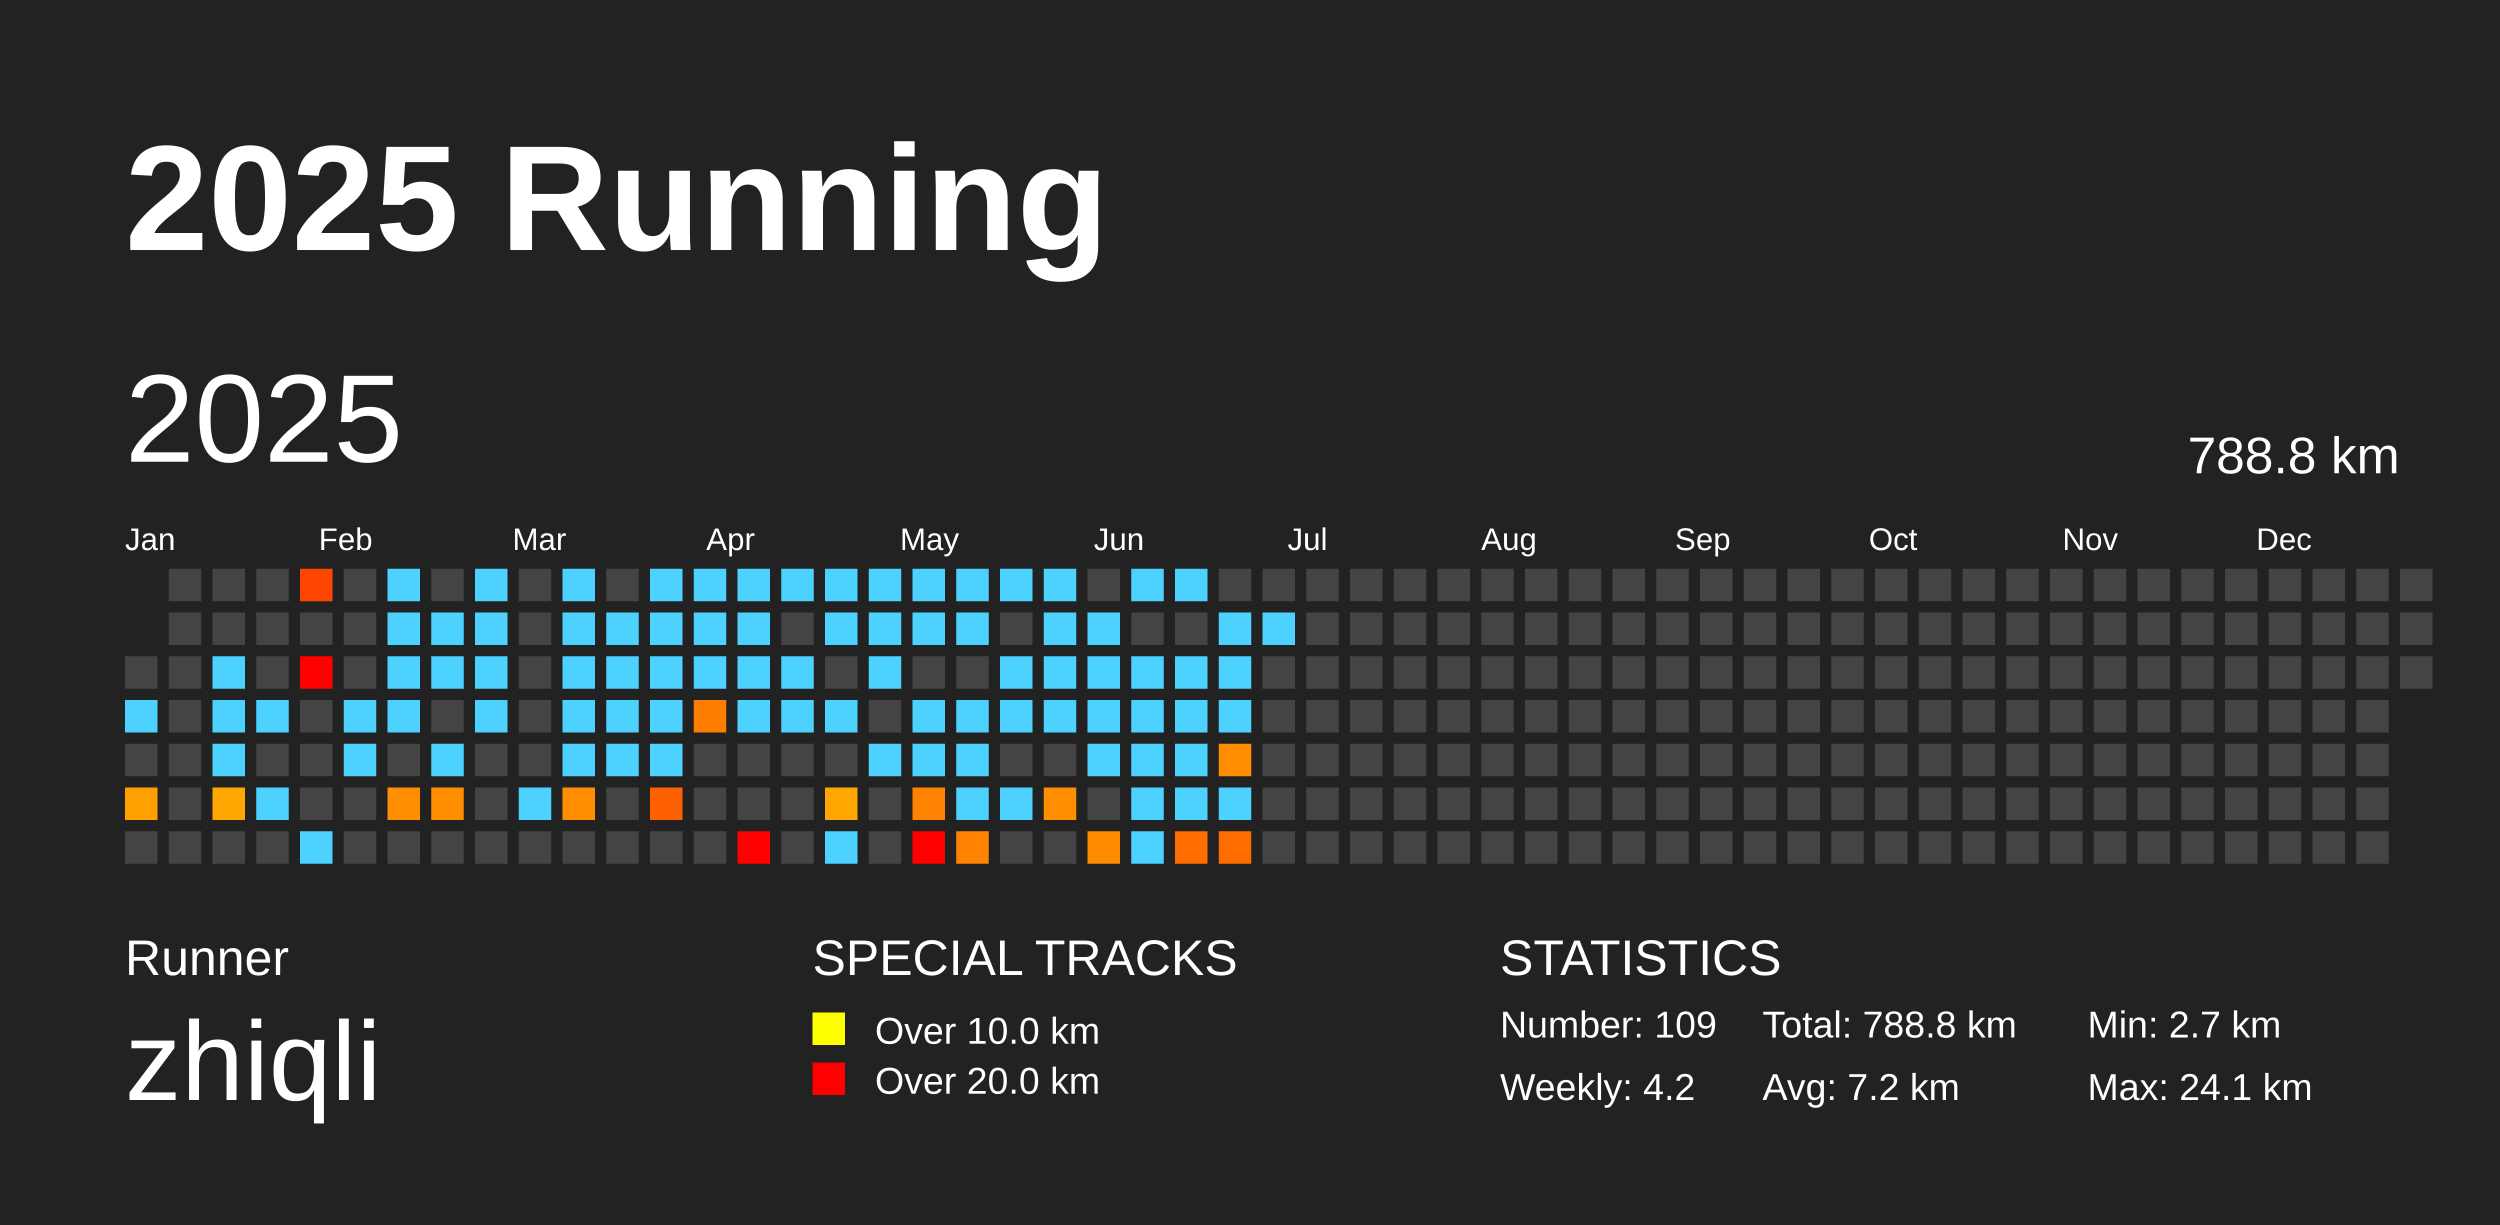
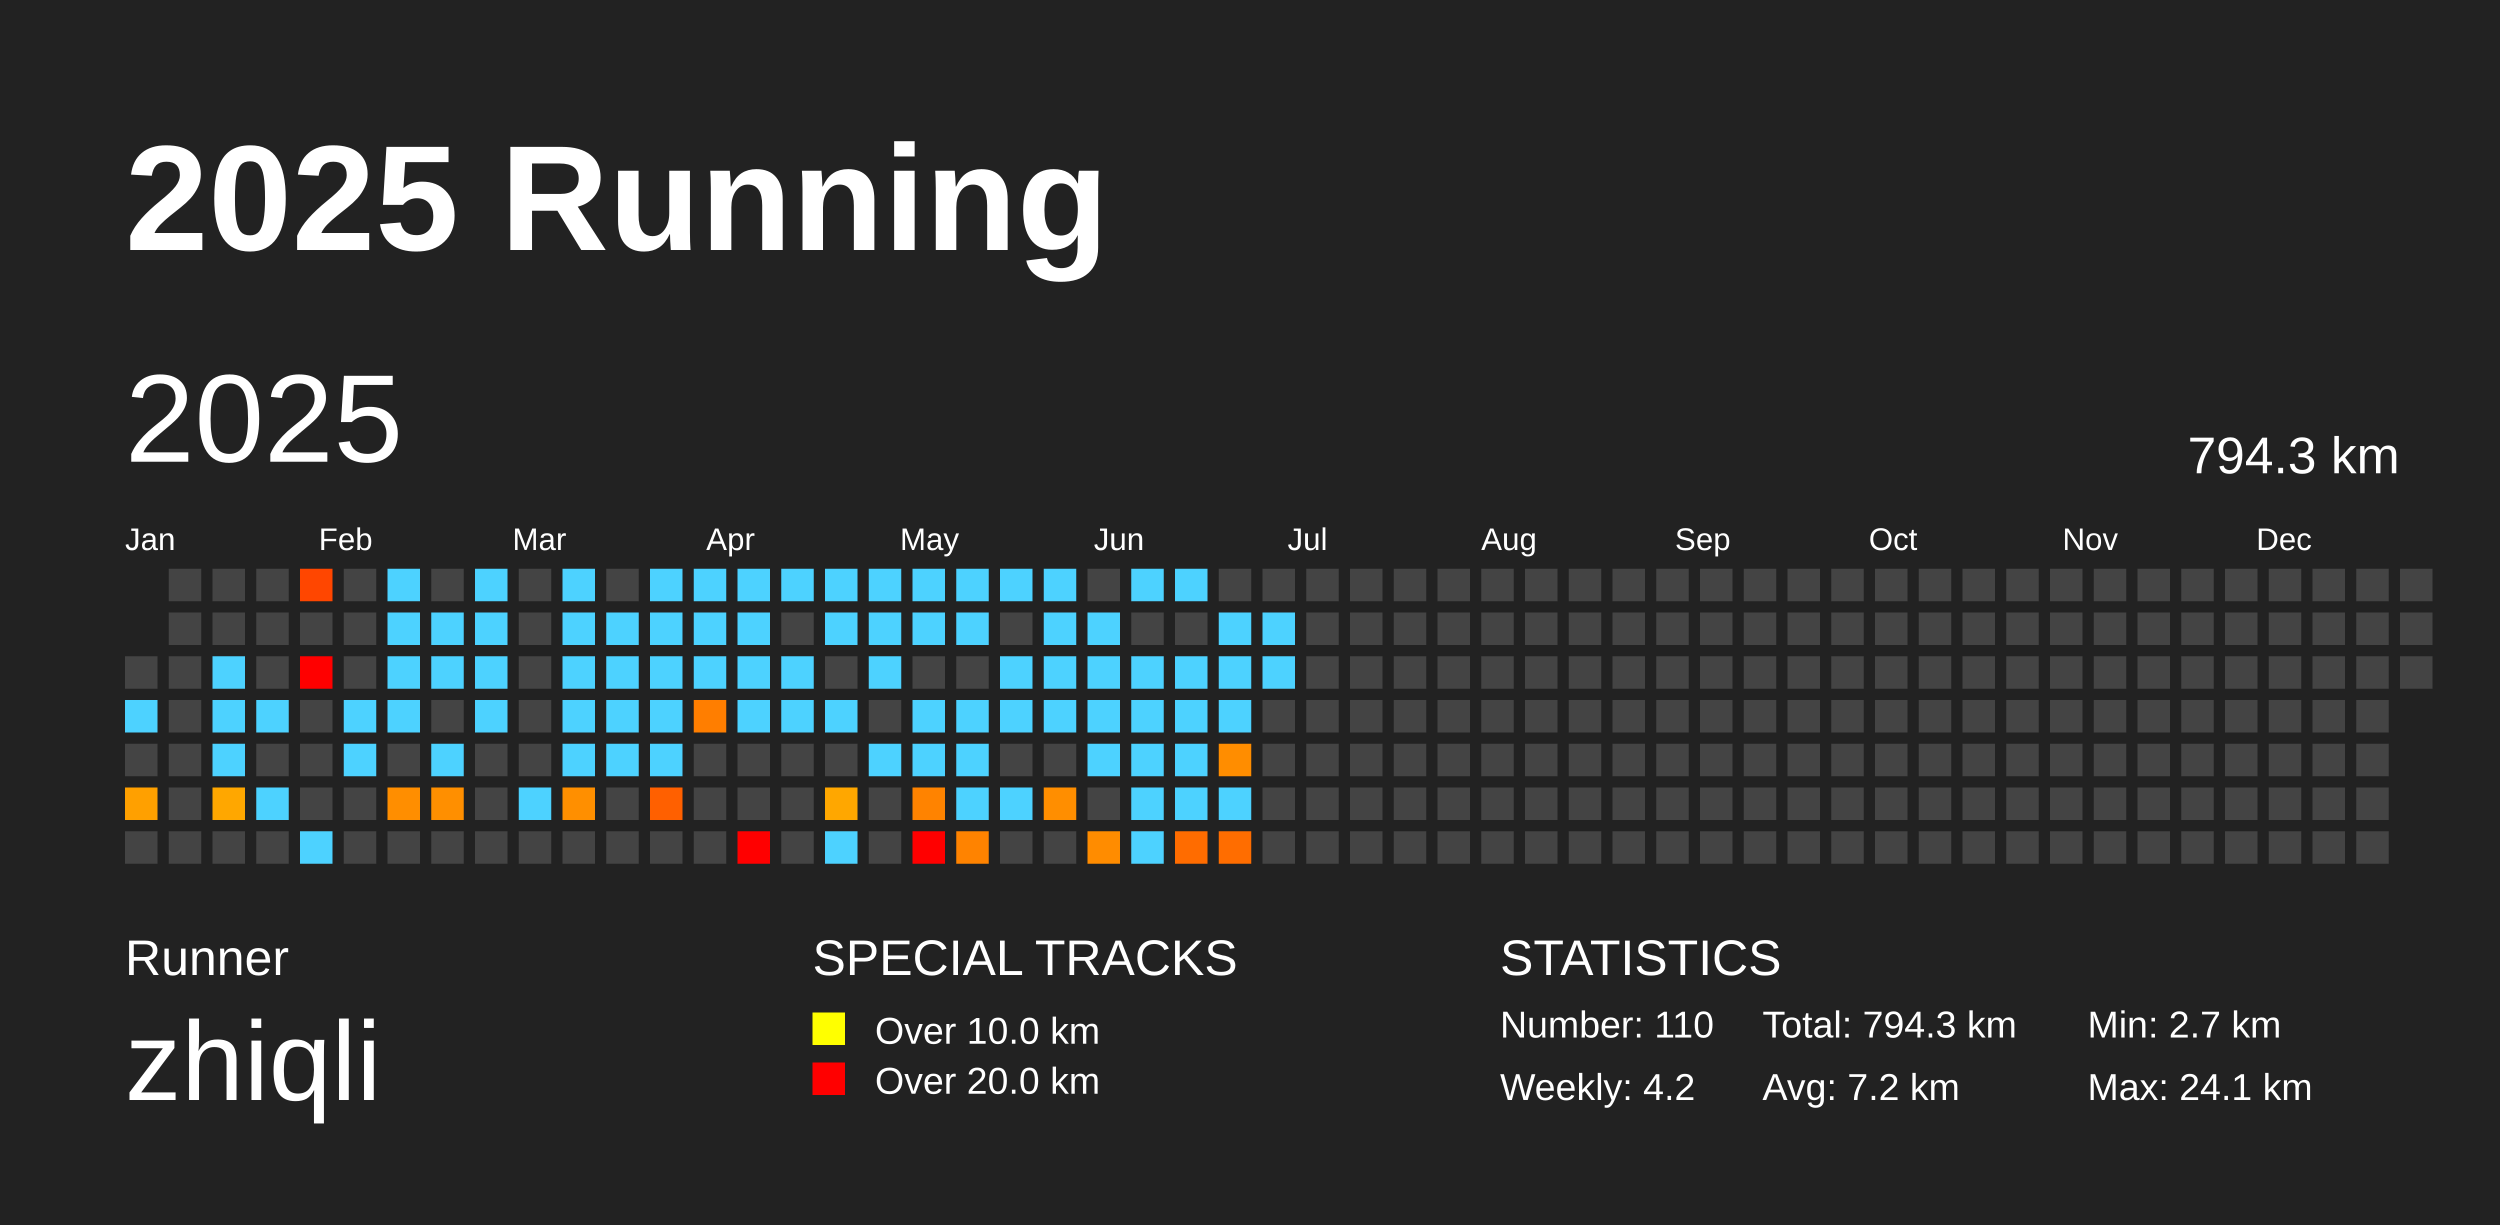
<svg xmlns="http://www.w3.org/2000/svg" baseProfile="full" height="98mm" version="1.1" viewBox="0,0,200,98" width="200mm">
  <defs />
  <rect fill="#222222" height="98" width="200" x="0" y="0" />
  <text fill="#FFFFFF" style="font-size:12px; font-family:Arial; font-weight:bold;" x="10" y="20">2025 Running</text>
  <text fill="#FFFFFF" style="font-size:4px; font-family:Arial" x="10" y="78">Runner</text>
  <text fill="#FFFFFF" style="font-size:9px; font-family:Arial" x="10" y="88">zhiqli</text>
  <text fill="#FFFFFF" style="font-size:4px; font-family:Arial" x="65" y="78">SPECIAL TRACKS</text>
  <rect fill="yellow" height="2.6" width="2.6" x="65" y="81" />
  <text fill="#FFFFFF" style="font-size:3px; font-family:Arial" x="70" y="83.5">Over 10.0 km</text>
  <rect fill="red" height="2.6" width="2.6" x="65" y="85" />
  <text fill="#FFFFFF" style="font-size:3px; font-family:Arial" x="70" y="87.5">Over 20.0 km</text>
  <text fill="#FFFFFF" style="font-size:4px; font-family:Arial" x="120" y="78">STATISTICS</text>
-   <text fill="#FFFFFF" style="font-size:3px; font-family:Arial" x="120" y="83">Number: 109</text>
+   <text fill="#FFFFFF" style="font-size:3px; font-family:Arial" x="120" y="83">Number: 110</text>
  <text fill="#FFFFFF" style="font-size:3px; font-family:Arial" x="120" y="88">Weekly: 4.2</text>
-   <text fill="#FFFFFF" style="font-size:3px; font-family:Arial" x="141" y="83">Total: 788.8 km</text>
+   <text fill="#FFFFFF" style="font-size:3px; font-family:Arial" x="141" y="83">Total: 794.3 km</text>
  <text fill="#FFFFFF" style="font-size:3px; font-family:Arial" x="141" y="88">Avg: 7.2 km</text>
  <text fill="#FFFFFF" style="font-size:3px; font-family:Arial" x="167" y="83">Min: 2.7 km</text>
  <text fill="#FFFFFF" style="font-size:3px; font-family:Arial" x="167" y="88">Max: 24.1 km</text>
  <text dominant-baseline="hanging" fill="#FFFFFF" style="font-size:10.0px; font-family:Arial;" x="10" y="30">2025</text>
-   <text dominant-baseline="hanging" fill="#FFFFFF" style="font-size:4.125px; font-family:Arial;" x="175" y="35">788.8 km</text>
+   <text dominant-baseline="hanging" fill="#FFFFFF" style="font-size:4.125px; font-family:Arial;" x="175" y="35">794.3 km</text>
  <text fill="#FFFFFF" style="font-size:2.5px; font-family:Arial" x="10.0" y="44">Jan</text>
  <text fill="#FFFFFF" style="font-size:2.5px; font-family:Arial" x="25.5" y="44">Feb</text>
  <text fill="#FFFFFF" style="font-size:2.5px; font-family:Arial" x="41.0" y="44">Mar</text>
  <text fill="#FFFFFF" style="font-size:2.5px; font-family:Arial" x="56.5" y="44">Apr</text>
  <text fill="#FFFFFF" style="font-size:2.5px; font-family:Arial" x="72.0" y="44">May</text>
  <text fill="#FFFFFF" style="font-size:2.5px; font-family:Arial" x="87.5" y="44">Jun</text>
  <text fill="#FFFFFF" style="font-size:2.5px; font-family:Arial" x="103.0" y="44">Jul</text>
  <text fill="#FFFFFF" style="font-size:2.5px; font-family:Arial" x="118.5" y="44">Aug</text>
  <text fill="#FFFFFF" style="font-size:2.5px; font-family:Arial" x="134.0" y="44">Sep</text>
  <text fill="#FFFFFF" style="font-size:2.5px; font-family:Arial" x="149.5" y="44">Oct</text>
  <text fill="#FFFFFF" style="font-size:2.5px; font-family:Arial" x="165.0" y="44">Nov</text>
  <text fill="#FFFFFF" style="font-size:2.5px; font-family:Arial" x="180.5" y="44">Dec</text>
  <rect fill="#444444" height="2.6" width="2.6" x="10.0" y="52.5" />
  <rect fill="#4dd2ff" height="2.6" width="2.6" x="10.0" y="56.0" />
  <rect fill="#444444" height="2.6" width="2.6" x="10.0" y="59.5" />
  <rect fill="#ffa000" height="2.6" width="2.6" x="10.0" y="63.0" />
  <rect fill="#444444" height="2.6" width="2.6" x="10.0" y="66.5" />
  <rect fill="#444444" height="2.6" width="2.6" x="13.5" y="45.5" />
  <rect fill="#444444" height="2.6" width="2.6" x="13.5" y="49.0" />
  <rect fill="#444444" height="2.6" width="2.6" x="13.5" y="52.5" />
  <rect fill="#444444" height="2.6" width="2.6" x="13.5" y="56.0" />
  <rect fill="#444444" height="2.6" width="2.6" x="13.5" y="59.5" />
  <rect fill="#444444" height="2.6" width="2.6" x="13.5" y="63.0" />
  <rect fill="#444444" height="2.6" width="2.6" x="13.5" y="66.5" />
  <rect fill="#444444" height="2.6" width="2.6" x="17.0" y="45.5" />
  <rect fill="#444444" height="2.6" width="2.6" x="17.0" y="49.0" />
  <rect fill="#4dd2ff" height="2.6" width="2.6" x="17.0" y="52.5" />
  <rect fill="#4dd2ff" height="2.6" width="2.6" x="17.0" y="56.0" />
  <rect fill="#4dd2ff" height="2.6" width="2.6" x="17.0" y="59.5" />
  <rect fill="#ffa700" height="2.6" width="2.6" x="17.0" y="63.0" />
  <rect fill="#444444" height="2.6" width="2.6" x="17.0" y="66.5" />
  <rect fill="#444444" height="2.6" width="2.6" x="20.5" y="45.5" />
  <rect fill="#444444" height="2.6" width="2.6" x="20.5" y="49.0" />
  <rect fill="#444444" height="2.6" width="2.6" x="20.5" y="52.5" />
  <rect fill="#4dd2ff" height="2.6" width="2.6" x="20.5" y="56.0" />
  <rect fill="#444444" height="2.6" width="2.6" x="20.5" y="59.5" />
  <rect fill="#4dd2ff" height="2.6" width="2.6" x="20.5" y="63.0" />
  <rect fill="#444444" height="2.6" width="2.6" x="20.5" y="66.5" />
  <rect fill="#ff4600" height="2.6" width="2.6" x="24.0" y="45.5" />
  <rect fill="#444444" height="2.6" width="2.6" x="24.0" y="49.0" />
  <rect fill="red" height="2.6" width="2.6" x="24.0" y="52.5" />
  <rect fill="#444444" height="2.6" width="2.6" x="24.0" y="56.0" />
  <rect fill="#444444" height="2.6" width="2.6" x="24.0" y="59.5" />
  <rect fill="#444444" height="2.6" width="2.6" x="24.0" y="63.0" />
  <rect fill="#4dd2ff" height="2.6" width="2.6" x="24.0" y="66.5" />
  <rect fill="#444444" height="2.6" width="2.6" x="27.5" y="45.5" />
  <rect fill="#444444" height="2.6" width="2.6" x="27.5" y="49.0" />
  <rect fill="#444444" height="2.6" width="2.6" x="27.5" y="52.5" />
  <rect fill="#4dd2ff" height="2.6" width="2.6" x="27.5" y="56.0" />
  <rect fill="#4dd2ff" height="2.6" width="2.6" x="27.5" y="59.5" />
  <rect fill="#444444" height="2.6" width="2.6" x="27.5" y="63.0" />
  <rect fill="#444444" height="2.6" width="2.6" x="27.5" y="66.5" />
  <rect fill="#4dd2ff" height="2.6" width="2.6" x="31.0" y="45.5" />
  <rect fill="#4dd2ff" height="2.6" width="2.6" x="31.0" y="49.0" />
  <rect fill="#4dd2ff" height="2.6" width="2.6" x="31.0" y="52.5" />
  <rect fill="#4dd2ff" height="2.6" width="2.6" x="31.0" y="56.0" />
  <rect fill="#444444" height="2.6" width="2.6" x="31.0" y="59.5" />
  <rect fill="#ff8e00" height="2.6" width="2.6" x="31.0" y="63.0" />
  <rect fill="#444444" height="2.6" width="2.6" x="31.0" y="66.5" />
  <rect fill="#444444" height="2.6" width="2.6" x="34.5" y="45.5" />
  <rect fill="#4dd2ff" height="2.6" width="2.6" x="34.5" y="49.0" />
  <rect fill="#4dd2ff" height="2.6" width="2.6" x="34.5" y="52.5" />
  <rect fill="#444444" height="2.6" width="2.6" x="34.5" y="56.0" />
  <rect fill="#4dd2ff" height="2.6" width="2.6" x="34.5" y="59.5" />
  <rect fill="#ff8f00" height="2.6" width="2.6" x="34.5" y="63.0" />
  <rect fill="#444444" height="2.6" width="2.6" x="34.5" y="66.5" />
  <rect fill="#4dd2ff" height="2.6" width="2.6" x="38.0" y="45.5" />
  <rect fill="#4dd2ff" height="2.6" width="2.6" x="38.0" y="49.0" />
  <rect fill="#4dd2ff" height="2.6" width="2.6" x="38.0" y="52.5" />
  <rect fill="#4dd2ff" height="2.6" width="2.6" x="38.0" y="56.0" />
  <rect fill="#444444" height="2.6" width="2.6" x="38.0" y="59.5" />
  <rect fill="#444444" height="2.6" width="2.6" x="38.0" y="63.0" />
  <rect fill="#444444" height="2.6" width="2.6" x="38.0" y="66.5" />
  <rect fill="#444444" height="2.6" width="2.6" x="41.5" y="45.5" />
  <rect fill="#444444" height="2.6" width="2.6" x="41.5" y="49.0" />
  <rect fill="#444444" height="2.6" width="2.6" x="41.5" y="52.5" />
  <rect fill="#444444" height="2.6" width="2.6" x="41.5" y="56.0" />
  <rect fill="#444444" height="2.6" width="2.6" x="41.5" y="59.5" />
  <rect fill="#4dd2ff" height="2.6" width="2.6" x="41.5" y="63.0" />
  <rect fill="#444444" height="2.6" width="2.6" x="41.5" y="66.5" />
  <rect fill="#4dd2ff" height="2.6" width="2.6" x="45.0" y="45.5" />
  <rect fill="#4dd2ff" height="2.6" width="2.6" x="45.0" y="49.0" />
  <rect fill="#4dd2ff" height="2.6" width="2.6" x="45.0" y="52.5" />
  <rect fill="#4dd2ff" height="2.6" width="2.6" x="45.0" y="56.0" />
  <rect fill="#4dd2ff" height="2.6" width="2.6" x="45.0" y="59.5" />
  <rect fill="#ff8f00" height="2.6" width="2.6" x="45.0" y="63.0" />
  <rect fill="#444444" height="2.6" width="2.6" x="45.0" y="66.5" />
  <rect fill="#444444" height="2.6" width="2.6" x="48.5" y="45.5" />
  <rect fill="#4dd2ff" height="2.6" width="2.6" x="48.5" y="49.0" />
  <rect fill="#4dd2ff" height="2.6" width="2.6" x="48.5" y="52.5" />
  <rect fill="#4dd2ff" height="2.6" width="2.6" x="48.5" y="56.0" />
  <rect fill="#4dd2ff" height="2.6" width="2.6" x="48.5" y="59.5" />
  <rect fill="#444444" height="2.6" width="2.6" x="48.5" y="63.0" />
  <rect fill="#444444" height="2.6" width="2.6" x="48.5" y="66.5" />
  <rect fill="#4dd2ff" height="2.6" width="2.6" x="52.0" y="45.5" />
  <rect fill="#4dd2ff" height="2.6" width="2.6" x="52.0" y="49.0" />
  <rect fill="#4dd2ff" height="2.6" width="2.6" x="52.0" y="52.5" />
  <rect fill="#4dd2ff" height="2.6" width="2.6" x="52.0" y="56.0" />
  <rect fill="#4dd2ff" height="2.6" width="2.6" x="52.0" y="59.5" />
  <rect fill="#ff6000" height="2.6" width="2.6" x="52.0" y="63.0" />
  <rect fill="#444444" height="2.6" width="2.6" x="52.0" y="66.5" />
  <rect fill="#4dd2ff" height="2.6" width="2.6" x="55.5" y="45.5" />
  <rect fill="#4dd2ff" height="2.6" width="2.6" x="55.5" y="49.0" />
  <rect fill="#4dd2ff" height="2.6" width="2.6" x="55.5" y="52.5" />
  <rect fill="#ff7e00" height="2.6" width="2.6" x="55.5" y="56.0" />
  <rect fill="#444444" height="2.6" width="2.6" x="55.5" y="59.5" />
  <rect fill="#444444" height="2.6" width="2.6" x="55.5" y="63.0" />
  <rect fill="#444444" height="2.6" width="2.6" x="55.5" y="66.5" />
  <rect fill="#4dd2ff" height="2.6" width="2.6" x="59.0" y="45.5" />
  <rect fill="#4dd2ff" height="2.6" width="2.6" x="59.0" y="49.0" />
  <rect fill="#4dd2ff" height="2.6" width="2.6" x="59.0" y="52.5" />
  <rect fill="#4dd2ff" height="2.6" width="2.6" x="59.0" y="56.0" />
  <rect fill="#444444" height="2.6" width="2.6" x="59.0" y="59.5" />
  <rect fill="#444444" height="2.6" width="2.6" x="59.0" y="63.0" />
  <rect fill="red" height="2.6" width="2.6" x="59.0" y="66.5" />
  <rect fill="#4dd2ff" height="2.6" width="2.6" x="62.5" y="45.5" />
  <rect fill="#444444" height="2.6" width="2.6" x="62.5" y="49.0" />
  <rect fill="#4dd2ff" height="2.6" width="2.6" x="62.5" y="52.5" />
  <rect fill="#4dd2ff" height="2.6" width="2.6" x="62.5" y="56.0" />
  <rect fill="#444444" height="2.6" width="2.6" x="62.5" y="59.5" />
  <rect fill="#444444" height="2.6" width="2.6" x="62.5" y="63.0" />
  <rect fill="#444444" height="2.6" width="2.6" x="62.5" y="66.5" />
  <rect fill="#4dd2ff" height="2.6" width="2.6" x="66.0" y="45.5" />
  <rect fill="#4dd2ff" height="2.6" width="2.6" x="66.0" y="49.0" />
  <rect fill="#444444" height="2.6" width="2.6" x="66.0" y="52.5" />
  <rect fill="#4dd2ff" height="2.6" width="2.6" x="66.0" y="56.0" />
  <rect fill="#444444" height="2.6" width="2.6" x="66.0" y="59.5" />
  <rect fill="#ffa700" height="2.6" width="2.6" x="66.0" y="63.0" />
  <rect fill="#4dd2ff" height="2.6" width="2.6" x="66.0" y="66.5" />
  <rect fill="#4dd2ff" height="2.6" width="2.6" x="69.5" y="45.5" />
  <rect fill="#4dd2ff" height="2.6" width="2.6" x="69.5" y="49.0" />
  <rect fill="#4dd2ff" height="2.6" width="2.6" x="69.5" y="52.5" />
  <rect fill="#444444" height="2.6" width="2.6" x="69.5" y="56.0" />
  <rect fill="#4dd2ff" height="2.6" width="2.6" x="69.5" y="59.5" />
  <rect fill="#444444" height="2.6" width="2.6" x="69.5" y="63.0" />
  <rect fill="#444444" height="2.6" width="2.6" x="69.5" y="66.5" />
  <rect fill="#4dd2ff" height="2.6" width="2.6" x="73.0" y="45.5" />
  <rect fill="#4dd2ff" height="2.6" width="2.6" x="73.0" y="49.0" />
  <rect fill="#444444" height="2.6" width="2.6" x="73.0" y="52.5" />
  <rect fill="#4dd2ff" height="2.6" width="2.6" x="73.0" y="56.0" />
  <rect fill="#4dd2ff" height="2.6" width="2.6" x="73.0" y="59.5" />
  <rect fill="#ff8300" height="2.6" width="2.6" x="73.0" y="63.0" />
  <rect fill="red" height="2.6" width="2.6" x="73.0" y="66.5" />
  <rect fill="#4dd2ff" height="2.6" width="2.6" x="76.5" y="45.5" />
  <rect fill="#4dd2ff" height="2.6" width="2.6" x="76.5" y="49.0" />
  <rect fill="#444444" height="2.6" width="2.6" x="76.5" y="52.5" />
  <rect fill="#4dd2ff" height="2.6" width="2.6" x="76.5" y="56.0" />
  <rect fill="#4dd2ff" height="2.6" width="2.6" x="76.5" y="59.5" />
  <rect fill="#4dd2ff" height="2.6" width="2.6" x="76.5" y="63.0" />
  <rect fill="#ff8300" height="2.6" width="2.6" x="76.5" y="66.5" />
  <rect fill="#4dd2ff" height="2.6" width="2.6" x="80.0" y="45.5" />
  <rect fill="#444444" height="2.6" width="2.6" x="80.0" y="49.0" />
  <rect fill="#4dd2ff" height="2.6" width="2.6" x="80.0" y="52.5" />
  <rect fill="#4dd2ff" height="2.6" width="2.6" x="80.0" y="56.0" />
  <rect fill="#444444" height="2.6" width="2.6" x="80.0" y="59.5" />
  <rect fill="#4dd2ff" height="2.6" width="2.6" x="80.0" y="63.0" />
  <rect fill="#444444" height="2.6" width="2.6" x="80.0" y="66.5" />
  <rect fill="#4dd2ff" height="2.6" width="2.6" x="83.5" y="45.5" />
  <rect fill="#4dd2ff" height="2.6" width="2.6" x="83.5" y="49.0" />
  <rect fill="#4dd2ff" height="2.6" width="2.6" x="83.5" y="52.5" />
  <rect fill="#4dd2ff" height="2.6" width="2.6" x="83.5" y="56.0" />
  <rect fill="#444444" height="2.6" width="2.6" x="83.5" y="59.5" />
  <rect fill="#ff8e00" height="2.6" width="2.6" x="83.5" y="63.0" />
  <rect fill="#444444" height="2.6" width="2.6" x="83.5" y="66.5" />
  <rect fill="#444444" height="2.6" width="2.6" x="87.0" y="45.5" />
  <rect fill="#4dd2ff" height="2.6" width="2.6" x="87.0" y="49.0" />
  <rect fill="#4dd2ff" height="2.6" width="2.6" x="87.0" y="52.5" />
  <rect fill="#4dd2ff" height="2.6" width="2.6" x="87.0" y="56.0" />
  <rect fill="#4dd2ff" height="2.6" width="2.6" x="87.0" y="59.5" />
  <rect fill="#444444" height="2.6" width="2.6" x="87.0" y="63.0" />
  <rect fill="#ff8c00" height="2.6" width="2.6" x="87.0" y="66.5" />
  <rect fill="#4dd2ff" height="2.6" width="2.6" x="90.5" y="45.5" />
  <rect fill="#444444" height="2.6" width="2.6" x="90.5" y="49.0" />
  <rect fill="#4dd2ff" height="2.6" width="2.6" x="90.5" y="52.5" />
  <rect fill="#4dd2ff" height="2.6" width="2.6" x="90.5" y="56.0" />
  <rect fill="#4dd2ff" height="2.6" width="2.6" x="90.5" y="59.5" />
  <rect fill="#4dd2ff" height="2.6" width="2.6" x="90.5" y="63.0" />
  <rect fill="#4dd2ff" height="2.6" width="2.6" x="90.5" y="66.5" />
  <rect fill="#4dd2ff" height="2.6" width="2.6" x="94.0" y="45.5" />
  <rect fill="#444444" height="2.6" width="2.6" x="94.0" y="49.0" />
  <rect fill="#4dd2ff" height="2.6" width="2.6" x="94.0" y="52.5" />
  <rect fill="#4dd2ff" height="2.6" width="2.6" x="94.0" y="56.0" />
  <rect fill="#4dd2ff" height="2.6" width="2.6" x="94.0" y="59.5" />
  <rect fill="#4dd2ff" height="2.6" width="2.6" x="94.0" y="63.0" />
  <rect fill="#ff6c00" height="2.6" width="2.6" x="94.0" y="66.5" />
  <rect fill="#444444" height="2.6" width="2.6" x="97.5" y="45.5" />
  <rect fill="#4dd2ff" height="2.6" width="2.6" x="97.5" y="49.0" />
  <rect fill="#4dd2ff" height="2.6" width="2.6" x="97.5" y="52.5" />
  <rect fill="#4dd2ff" height="2.6" width="2.6" x="97.5" y="56.0" />
  <rect fill="#ff8d00" height="2.6" width="2.6" x="97.5" y="59.5" />
  <rect fill="#4dd2ff" height="2.6" width="2.6" x="97.5" y="63.0" />
  <rect fill="#ff6d00" height="2.6" width="2.6" x="97.5" y="66.5" />
  <rect fill="#444444" height="2.6" width="2.6" x="101.0" y="45.5" />
  <rect fill="#4dd2ff" height="2.6" width="2.6" x="101.0" y="49.0" />
-   <rect fill="#444444" height="2.6" width="2.6" x="101.0" y="52.5" />
+   <rect fill="#4dd2ff" height="2.6" width="2.6" x="101.0" y="52.5" />
  <rect fill="#444444" height="2.6" width="2.6" x="101.0" y="56.0" />
  <rect fill="#444444" height="2.6" width="2.6" x="101.0" y="59.5" />
  <rect fill="#444444" height="2.6" width="2.6" x="101.0" y="63.0" />
  <rect fill="#444444" height="2.6" width="2.6" x="101.0" y="66.5" />
  <rect fill="#444444" height="2.6" width="2.6" x="104.5" y="45.5" />
  <rect fill="#444444" height="2.6" width="2.6" x="104.5" y="49.0" />
  <rect fill="#444444" height="2.6" width="2.6" x="104.5" y="52.5" />
  <rect fill="#444444" height="2.6" width="2.6" x="104.5" y="56.0" />
  <rect fill="#444444" height="2.6" width="2.6" x="104.5" y="59.5" />
  <rect fill="#444444" height="2.6" width="2.6" x="104.5" y="63.0" />
  <rect fill="#444444" height="2.6" width="2.6" x="104.5" y="66.5" />
  <rect fill="#444444" height="2.6" width="2.6" x="108.0" y="45.5" />
  <rect fill="#444444" height="2.6" width="2.6" x="108.0" y="49.0" />
  <rect fill="#444444" height="2.6" width="2.6" x="108.0" y="52.5" />
  <rect fill="#444444" height="2.6" width="2.6" x="108.0" y="56.0" />
  <rect fill="#444444" height="2.6" width="2.6" x="108.0" y="59.5" />
  <rect fill="#444444" height="2.6" width="2.6" x="108.0" y="63.0" />
  <rect fill="#444444" height="2.6" width="2.6" x="108.0" y="66.5" />
  <rect fill="#444444" height="2.6" width="2.6" x="111.5" y="45.5" />
  <rect fill="#444444" height="2.6" width="2.6" x="111.5" y="49.0" />
  <rect fill="#444444" height="2.6" width="2.6" x="111.5" y="52.5" />
  <rect fill="#444444" height="2.6" width="2.6" x="111.5" y="56.0" />
  <rect fill="#444444" height="2.6" width="2.6" x="111.5" y="59.5" />
  <rect fill="#444444" height="2.6" width="2.6" x="111.5" y="63.0" />
  <rect fill="#444444" height="2.6" width="2.6" x="111.5" y="66.5" />
  <rect fill="#444444" height="2.6" width="2.6" x="115.0" y="45.5" />
  <rect fill="#444444" height="2.6" width="2.6" x="115.0" y="49.0" />
  <rect fill="#444444" height="2.6" width="2.6" x="115.0" y="52.5" />
  <rect fill="#444444" height="2.6" width="2.6" x="115.0" y="56.0" />
  <rect fill="#444444" height="2.6" width="2.6" x="115.0" y="59.5" />
  <rect fill="#444444" height="2.6" width="2.6" x="115.0" y="63.0" />
  <rect fill="#444444" height="2.6" width="2.6" x="115.0" y="66.5" />
  <rect fill="#444444" height="2.6" width="2.6" x="118.5" y="45.5" />
  <rect fill="#444444" height="2.6" width="2.6" x="118.5" y="49.0" />
  <rect fill="#444444" height="2.6" width="2.6" x="118.5" y="52.5" />
  <rect fill="#444444" height="2.6" width="2.6" x="118.5" y="56.0" />
  <rect fill="#444444" height="2.6" width="2.6" x="118.5" y="59.5" />
  <rect fill="#444444" height="2.6" width="2.6" x="118.5" y="63.0" />
  <rect fill="#444444" height="2.6" width="2.6" x="118.5" y="66.5" />
  <rect fill="#444444" height="2.6" width="2.6" x="122.0" y="45.5" />
  <rect fill="#444444" height="2.6" width="2.6" x="122.0" y="49.0" />
  <rect fill="#444444" height="2.6" width="2.6" x="122.0" y="52.5" />
  <rect fill="#444444" height="2.6" width="2.6" x="122.0" y="56.0" />
  <rect fill="#444444" height="2.6" width="2.6" x="122.0" y="59.5" />
  <rect fill="#444444" height="2.6" width="2.6" x="122.0" y="63.0" />
  <rect fill="#444444" height="2.6" width="2.6" x="122.0" y="66.5" />
  <rect fill="#444444" height="2.6" width="2.6" x="125.5" y="45.5" />
  <rect fill="#444444" height="2.6" width="2.6" x="125.5" y="49.0" />
  <rect fill="#444444" height="2.6" width="2.6" x="125.5" y="52.5" />
  <rect fill="#444444" height="2.6" width="2.6" x="125.5" y="56.0" />
  <rect fill="#444444" height="2.6" width="2.6" x="125.5" y="59.5" />
  <rect fill="#444444" height="2.6" width="2.6" x="125.5" y="63.0" />
  <rect fill="#444444" height="2.6" width="2.6" x="125.5" y="66.5" />
  <rect fill="#444444" height="2.6" width="2.6" x="129.0" y="45.5" />
  <rect fill="#444444" height="2.6" width="2.6" x="129.0" y="49.0" />
  <rect fill="#444444" height="2.6" width="2.6" x="129.0" y="52.5" />
  <rect fill="#444444" height="2.6" width="2.6" x="129.0" y="56.0" />
  <rect fill="#444444" height="2.6" width="2.6" x="129.0" y="59.5" />
  <rect fill="#444444" height="2.6" width="2.6" x="129.0" y="63.0" />
  <rect fill="#444444" height="2.6" width="2.6" x="129.0" y="66.5" />
  <rect fill="#444444" height="2.6" width="2.6" x="132.5" y="45.5" />
  <rect fill="#444444" height="2.6" width="2.6" x="132.5" y="49.0" />
  <rect fill="#444444" height="2.6" width="2.6" x="132.5" y="52.5" />
  <rect fill="#444444" height="2.6" width="2.6" x="132.5" y="56.0" />
  <rect fill="#444444" height="2.6" width="2.6" x="132.5" y="59.5" />
  <rect fill="#444444" height="2.6" width="2.6" x="132.5" y="63.0" />
  <rect fill="#444444" height="2.6" width="2.6" x="132.5" y="66.5" />
  <rect fill="#444444" height="2.6" width="2.6" x="136.0" y="45.5" />
  <rect fill="#444444" height="2.6" width="2.6" x="136.0" y="49.0" />
  <rect fill="#444444" height="2.6" width="2.6" x="136.0" y="52.5" />
  <rect fill="#444444" height="2.6" width="2.6" x="136.0" y="56.0" />
  <rect fill="#444444" height="2.6" width="2.6" x="136.0" y="59.5" />
  <rect fill="#444444" height="2.6" width="2.6" x="136.0" y="63.0" />
  <rect fill="#444444" height="2.6" width="2.6" x="136.0" y="66.5" />
  <rect fill="#444444" height="2.6" width="2.6" x="139.5" y="45.5" />
  <rect fill="#444444" height="2.6" width="2.6" x="139.5" y="49.0" />
  <rect fill="#444444" height="2.6" width="2.6" x="139.5" y="52.5" />
  <rect fill="#444444" height="2.6" width="2.6" x="139.5" y="56.0" />
  <rect fill="#444444" height="2.6" width="2.6" x="139.5" y="59.5" />
  <rect fill="#444444" height="2.6" width="2.6" x="139.5" y="63.0" />
  <rect fill="#444444" height="2.6" width="2.6" x="139.5" y="66.5" />
  <rect fill="#444444" height="2.6" width="2.6" x="143.0" y="45.5" />
  <rect fill="#444444" height="2.6" width="2.6" x="143.0" y="49.0" />
  <rect fill="#444444" height="2.6" width="2.6" x="143.0" y="52.5" />
  <rect fill="#444444" height="2.6" width="2.6" x="143.0" y="56.0" />
  <rect fill="#444444" height="2.6" width="2.6" x="143.0" y="59.5" />
  <rect fill="#444444" height="2.6" width="2.6" x="143.0" y="63.0" />
  <rect fill="#444444" height="2.6" width="2.6" x="143.0" y="66.5" />
  <rect fill="#444444" height="2.6" width="2.6" x="146.5" y="45.5" />
  <rect fill="#444444" height="2.6" width="2.6" x="146.5" y="49.0" />
  <rect fill="#444444" height="2.6" width="2.6" x="146.5" y="52.5" />
  <rect fill="#444444" height="2.6" width="2.6" x="146.5" y="56.0" />
  <rect fill="#444444" height="2.6" width="2.6" x="146.5" y="59.5" />
  <rect fill="#444444" height="2.6" width="2.6" x="146.5" y="63.0" />
  <rect fill="#444444" height="2.6" width="2.6" x="146.5" y="66.5" />
  <rect fill="#444444" height="2.6" width="2.6" x="150.0" y="45.5" />
  <rect fill="#444444" height="2.6" width="2.6" x="150.0" y="49.0" />
  <rect fill="#444444" height="2.6" width="2.6" x="150.0" y="52.5" />
  <rect fill="#444444" height="2.6" width="2.6" x="150.0" y="56.0" />
  <rect fill="#444444" height="2.6" width="2.6" x="150.0" y="59.5" />
  <rect fill="#444444" height="2.6" width="2.6" x="150.0" y="63.0" />
  <rect fill="#444444" height="2.6" width="2.6" x="150.0" y="66.5" />
  <rect fill="#444444" height="2.6" width="2.6" x="153.5" y="45.5" />
  <rect fill="#444444" height="2.6" width="2.6" x="153.5" y="49.0" />
  <rect fill="#444444" height="2.6" width="2.6" x="153.5" y="52.5" />
  <rect fill="#444444" height="2.6" width="2.6" x="153.5" y="56.0" />
  <rect fill="#444444" height="2.6" width="2.6" x="153.5" y="59.5" />
  <rect fill="#444444" height="2.6" width="2.6" x="153.5" y="63.0" />
  <rect fill="#444444" height="2.6" width="2.6" x="153.5" y="66.5" />
  <rect fill="#444444" height="2.6" width="2.6" x="157.0" y="45.5" />
  <rect fill="#444444" height="2.6" width="2.6" x="157.0" y="49.0" />
  <rect fill="#444444" height="2.6" width="2.6" x="157.0" y="52.5" />
  <rect fill="#444444" height="2.6" width="2.6" x="157.0" y="56.0" />
  <rect fill="#444444" height="2.6" width="2.6" x="157.0" y="59.5" />
  <rect fill="#444444" height="2.6" width="2.6" x="157.0" y="63.0" />
  <rect fill="#444444" height="2.6" width="2.6" x="157.0" y="66.5" />
  <rect fill="#444444" height="2.6" width="2.6" x="160.5" y="45.5" />
  <rect fill="#444444" height="2.6" width="2.6" x="160.5" y="49.0" />
  <rect fill="#444444" height="2.6" width="2.6" x="160.5" y="52.5" />
  <rect fill="#444444" height="2.6" width="2.6" x="160.5" y="56.0" />
  <rect fill="#444444" height="2.6" width="2.6" x="160.5" y="59.5" />
  <rect fill="#444444" height="2.6" width="2.6" x="160.5" y="63.0" />
  <rect fill="#444444" height="2.6" width="2.6" x="160.5" y="66.5" />
  <rect fill="#444444" height="2.6" width="2.6" x="164.0" y="45.5" />
  <rect fill="#444444" height="2.6" width="2.6" x="164.0" y="49.0" />
  <rect fill="#444444" height="2.6" width="2.6" x="164.0" y="52.5" />
  <rect fill="#444444" height="2.6" width="2.6" x="164.0" y="56.0" />
  <rect fill="#444444" height="2.6" width="2.6" x="164.0" y="59.5" />
  <rect fill="#444444" height="2.6" width="2.6" x="164.0" y="63.0" />
  <rect fill="#444444" height="2.6" width="2.6" x="164.0" y="66.5" />
  <rect fill="#444444" height="2.6" width="2.6" x="167.5" y="45.5" />
  <rect fill="#444444" height="2.6" width="2.6" x="167.5" y="49.0" />
  <rect fill="#444444" height="2.6" width="2.6" x="167.5" y="52.5" />
  <rect fill="#444444" height="2.6" width="2.6" x="167.5" y="56.0" />
  <rect fill="#444444" height="2.6" width="2.6" x="167.5" y="59.5" />
  <rect fill="#444444" height="2.6" width="2.6" x="167.5" y="63.0" />
  <rect fill="#444444" height="2.6" width="2.6" x="167.5" y="66.5" />
  <rect fill="#444444" height="2.6" width="2.6" x="171.0" y="45.5" />
  <rect fill="#444444" height="2.6" width="2.6" x="171.0" y="49.0" />
  <rect fill="#444444" height="2.6" width="2.6" x="171.0" y="52.5" />
  <rect fill="#444444" height="2.6" width="2.6" x="171.0" y="56.0" />
  <rect fill="#444444" height="2.6" width="2.6" x="171.0" y="59.5" />
  <rect fill="#444444" height="2.6" width="2.6" x="171.0" y="63.0" />
  <rect fill="#444444" height="2.6" width="2.6" x="171.0" y="66.5" />
  <rect fill="#444444" height="2.6" width="2.6" x="174.5" y="45.5" />
  <rect fill="#444444" height="2.6" width="2.6" x="174.5" y="49.0" />
  <rect fill="#444444" height="2.6" width="2.6" x="174.5" y="52.5" />
  <rect fill="#444444" height="2.6" width="2.6" x="174.5" y="56.0" />
  <rect fill="#444444" height="2.6" width="2.6" x="174.5" y="59.5" />
  <rect fill="#444444" height="2.6" width="2.6" x="174.5" y="63.0" />
  <rect fill="#444444" height="2.6" width="2.6" x="174.5" y="66.5" />
  <rect fill="#444444" height="2.6" width="2.6" x="178.0" y="45.5" />
  <rect fill="#444444" height="2.6" width="2.6" x="178.0" y="49.0" />
  <rect fill="#444444" height="2.6" width="2.6" x="178.0" y="52.5" />
  <rect fill="#444444" height="2.6" width="2.6" x="178.0" y="56.0" />
  <rect fill="#444444" height="2.6" width="2.6" x="178.0" y="59.5" />
  <rect fill="#444444" height="2.6" width="2.6" x="178.0" y="63.0" />
  <rect fill="#444444" height="2.6" width="2.6" x="178.0" y="66.5" />
  <rect fill="#444444" height="2.6" width="2.6" x="181.5" y="45.5" />
  <rect fill="#444444" height="2.6" width="2.6" x="181.5" y="49.0" />
  <rect fill="#444444" height="2.6" width="2.6" x="181.5" y="52.5" />
  <rect fill="#444444" height="2.6" width="2.6" x="181.5" y="56.0" />
  <rect fill="#444444" height="2.6" width="2.6" x="181.5" y="59.5" />
  <rect fill="#444444" height="2.6" width="2.6" x="181.5" y="63.0" />
  <rect fill="#444444" height="2.6" width="2.6" x="181.5" y="66.5" />
  <rect fill="#444444" height="2.6" width="2.6" x="185.0" y="45.5" />
  <rect fill="#444444" height="2.6" width="2.6" x="185.0" y="49.0" />
  <rect fill="#444444" height="2.6" width="2.6" x="185.0" y="52.5" />
  <rect fill="#444444" height="2.6" width="2.6" x="185.0" y="56.0" />
  <rect fill="#444444" height="2.6" width="2.6" x="185.0" y="59.5" />
  <rect fill="#444444" height="2.6" width="2.6" x="185.0" y="63.0" />
  <rect fill="#444444" height="2.6" width="2.6" x="185.0" y="66.5" />
  <rect fill="#444444" height="2.6" width="2.6" x="188.5" y="45.5" />
  <rect fill="#444444" height="2.6" width="2.6" x="188.5" y="49.0" />
  <rect fill="#444444" height="2.6" width="2.6" x="188.5" y="52.5" />
  <rect fill="#444444" height="2.6" width="2.6" x="188.5" y="56.0" />
  <rect fill="#444444" height="2.6" width="2.6" x="188.5" y="59.5" />
  <rect fill="#444444" height="2.6" width="2.6" x="188.5" y="63.0" />
  <rect fill="#444444" height="2.6" width="2.6" x="188.5" y="66.5" />
  <rect fill="#444444" height="2.6" width="2.6" x="192.0" y="45.5" />
  <rect fill="#444444" height="2.6" width="2.6" x="192.0" y="49.0" />
  <rect fill="#444444" height="2.6" width="2.6" x="192.0" y="52.5" />
</svg>
